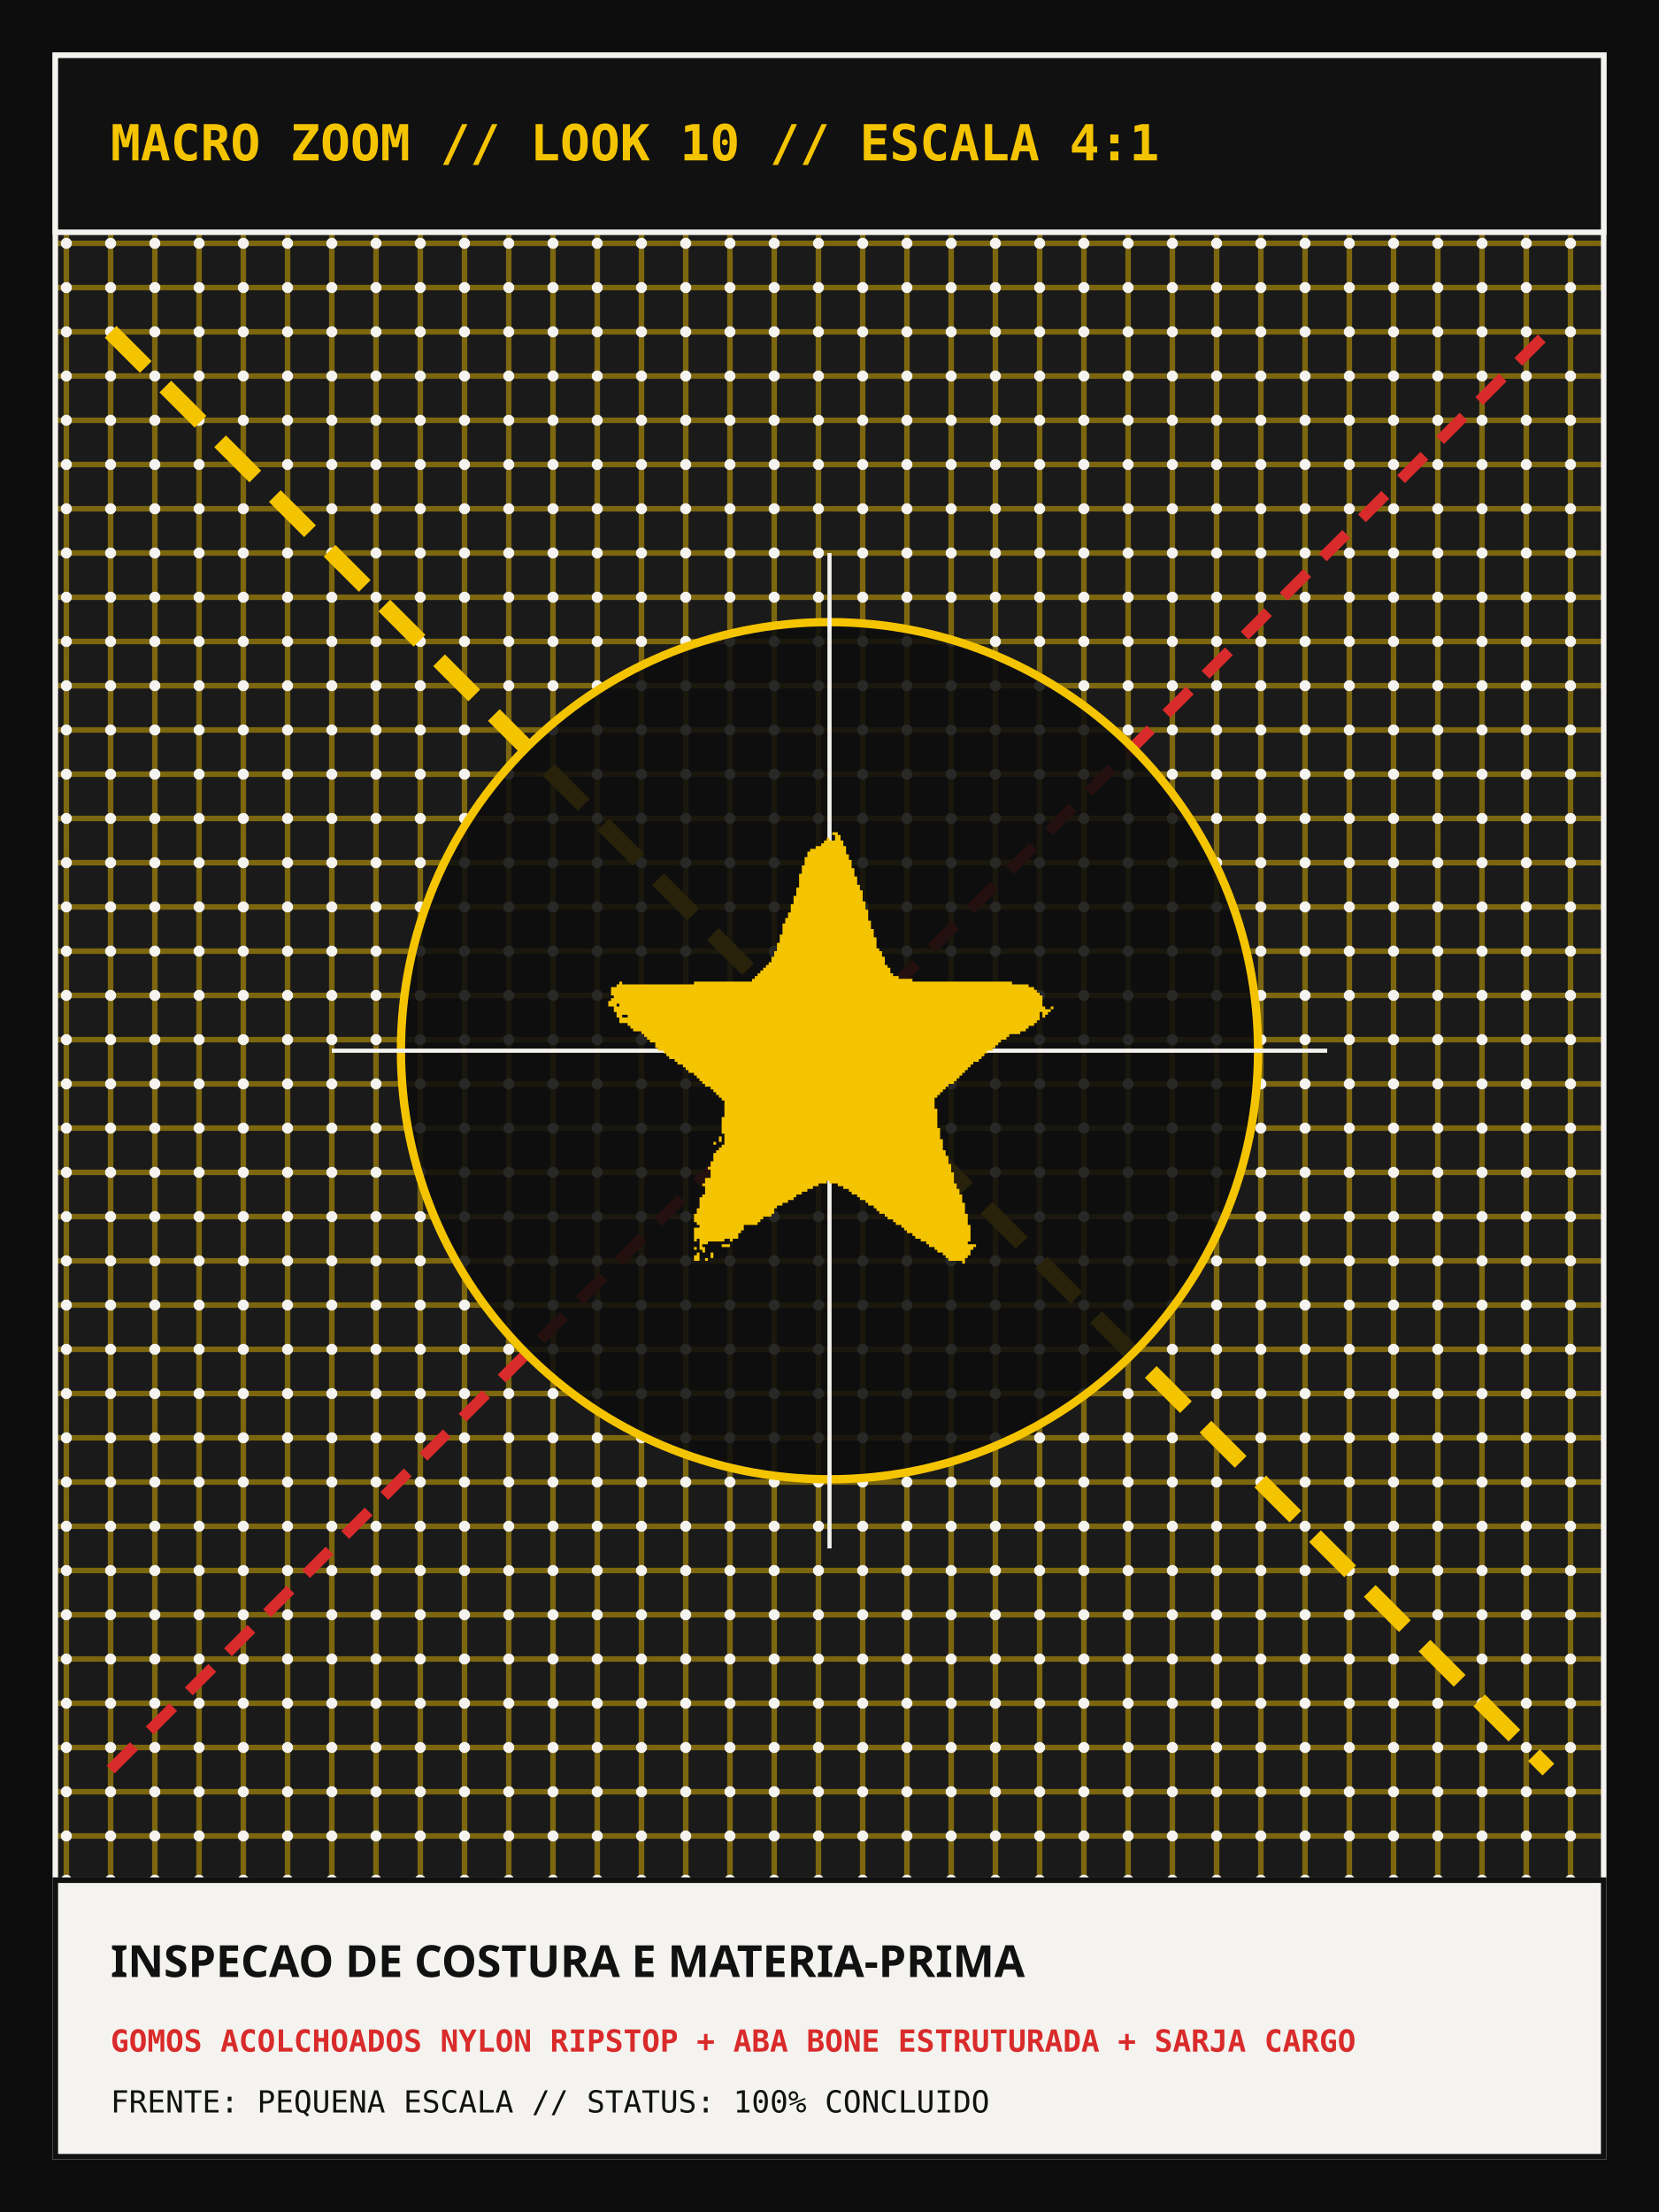
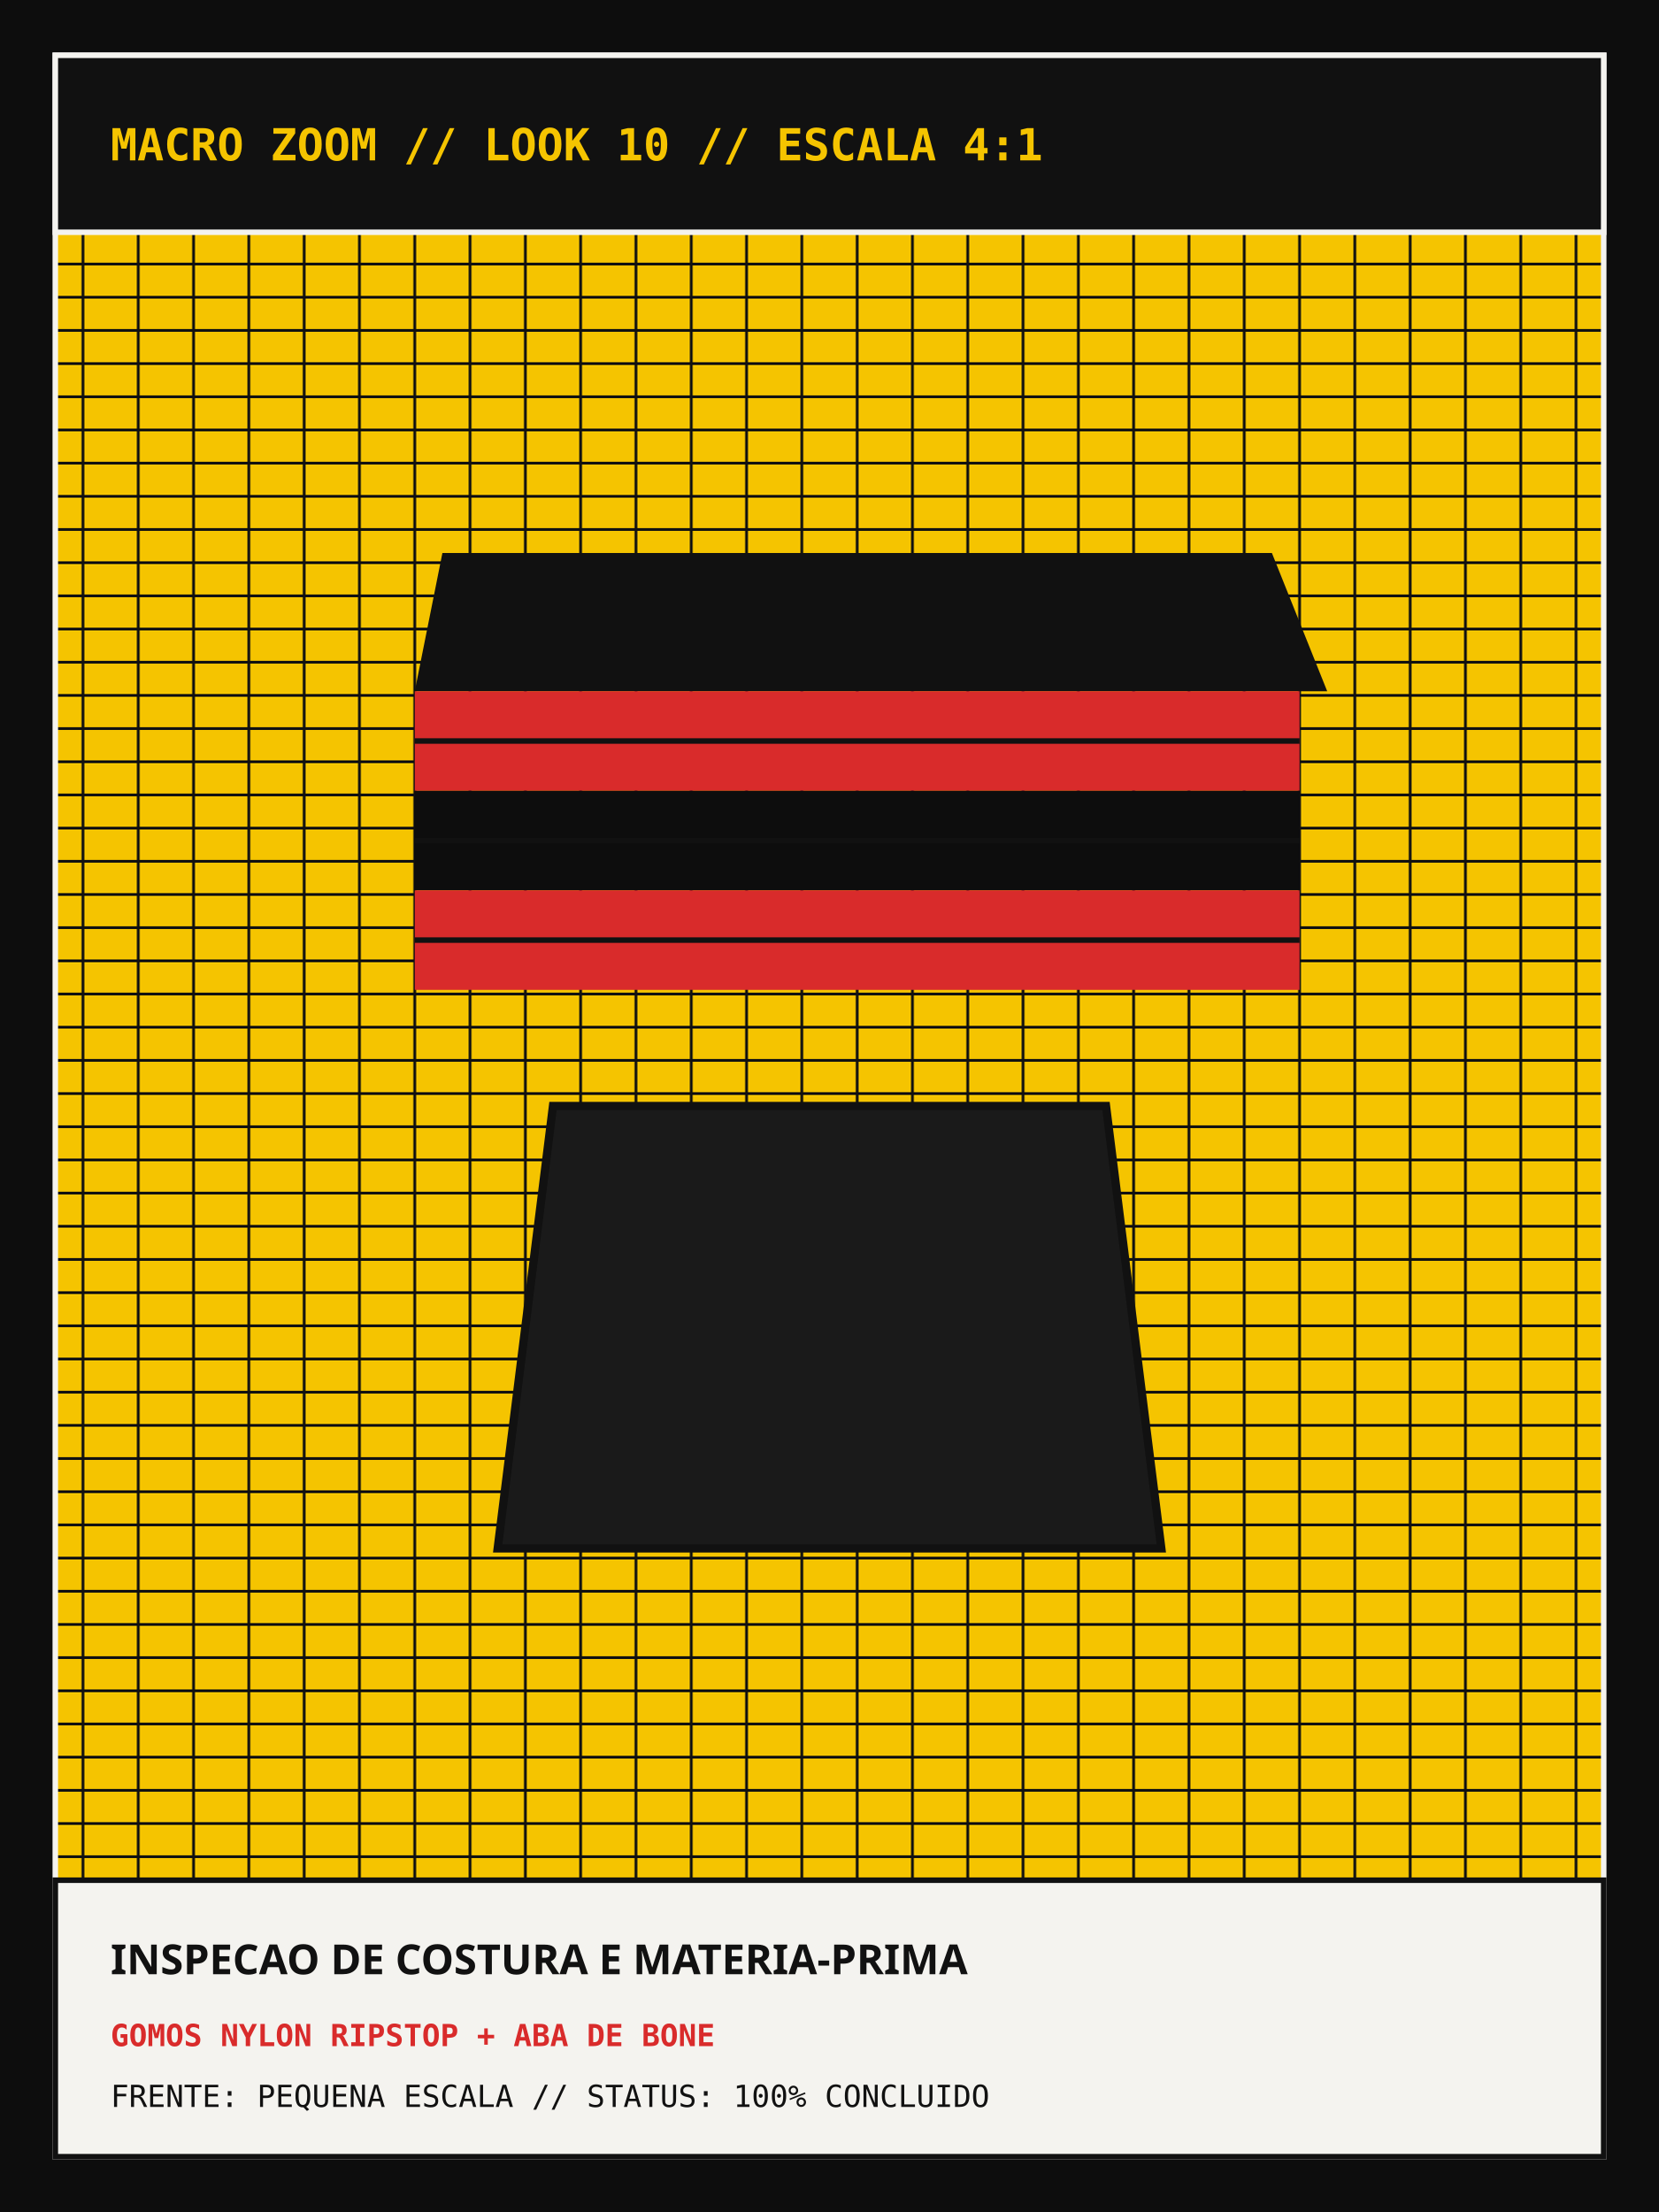
- <svg xmlns="http://www.w3.org/2000/svg" viewBox="0 0 600 800" aria-label="LOOK 10 - JAQUETA PUFFER + BERMUDA CARGO + BONE (Zoom Macro)">
+ <svg xmlns="http://www.w3.org/2000/svg" viewBox="0 0 600 800" aria-label="LOOK 10 macro">
  <defs>
-     <pattern id="weave-10" width="16" height="16" patternUnits="userSpaceOnUse">
-       <rect width="16" height="16" fill="#1A1A1A" />
-       <path d="M0,8 L16,8 M8,0 L8,16" stroke="#F5C400" stroke-width="2" stroke-opacity="0.45" />
-       <circle cx="8" cy="8" r="2" fill="#F4F3EF" />
+     <pattern id="tex-10" width="20" height="12" patternUnits="userSpaceOnUse">
+       <rect width="20" height="12" fill="#F5C400" />
+       <path d="M0,12 H20" stroke="#111111" stroke-width="2" />
+       <path d="M10,0 V12" stroke="#111111" stroke-width="1" />
    </pattern>
  </defs>
  <rect width="600" height="800" fill="#0D0D0D" />
-   <rect x="20" y="20" width="560" height="760" fill="url(#weave-10)" stroke="#F4F3EF" stroke-width="2" />
-   <line x1="40" y1="120" x2="560" y2="640" stroke="#F5C400" stroke-width="6" stroke-dasharray="18,10" />
-   <line x1="40" y1="640" x2="560" y2="120" stroke="#D92B2B" stroke-width="4" stroke-dasharray="12,8" />
-   <circle cx="300" cy="380" r="155" fill="#0D0D0D" fill-opacity="0.88" stroke="#F5C400" stroke-width="3" />
-   <line x1="120" y1="380" x2="480" y2="380" stroke="#F4F3EF" stroke-width="1.5" />
-   <line x1="300" y1="200" x2="300" y2="560" stroke="#F4F3EF" stroke-width="1.5" />
-   <g transform="translate(218, 300) scale(1.0)" fill="#F5C400">
-     <svg viewBox="258 257 163 157" width="163" height="157">
-       <path d="M341,258L343,258L343,259L344,259L344,261L345,261L345,263L346,263L346,266L347,266L347,268L348,268L348,271L349,271L349,274L350,274L350,277L351,277L351,279L352,279L352,283L353,283L353,286L354,286L354,290L355,290L355,293L356,293L356,296L357,296L357,300L358,300L358,301L359,301L359,303L360,303L360,306L361,306L361,307L362,307L362,309L363,309L363,310L365,310L365,311L370,311L370,312L406,312L406,313L412,313L412,314L414,314L414,315L415,315L415,316L416,316L416,317L417,317L417,321L418,321L418,322L420,322L420,323L419,323L419,324L418,324L418,325L417,325L417,323L416,323L416,326L415,326L415,327L414,327L414,328L412,328L412,329L411,329L411,330L409,330L409,331L405,331L405,332L404,332L404,333L402,333L402,334L401,334L401,335L400,335L400,336L399,336L399,337L397,337L397,338L396,338L396,339L395,339L395,340L394,340L394,341L392,341L392,342L391,342L391,343L390,343L390,344L389,344L389,345L388,345L388,346L387,346L387,347L386,347L386,348L385,348L385,349L383,349L383,350L382,350L382,351L381,351L381,352L380,352L380,353L379,353L379,354L378,354L378,358L379,358L379,365L380,365L380,369L381,369L381,373L382,373L382,375L383,375L383,378L384,378L384,381L385,381L385,385L386,385L386,387L387,387L387,389L388,389L388,392L389,392L389,396L390,396L390,400L391,400L391,406L390,406L390,407L393,407L393,408L392,408L392,409L391,409L391,411L390,411L390,412L389,412L389,414L388,414L388,413L383,413L383,412L382,412L382,411L381,411L381,410L379,410L379,409L378,409L378,408L376,408L376,407L375,407L375,406L373,406L373,405L371,405L371,404L370,404L370,403L368,403L368,402L367,402L367,401L366,401L366,400L364,400L364,399L363,399L363,398L361,398L361,397L360,397L360,396L358,396L358,395L357,395L357,394L356,394L356,393L354,393L354,392L353,392L353,391L351,391L351,390L350,390L350,389L348,389L348,388L347,388L347,387L345,387L345,386L343,386L343,385L340,385L340,384L339,384L339,385L336,385L336,386L334,386L334,387L332,387L332,388L330,388L330,389L328,389L328,390L327,390L327,391L325,391L325,392L323,392L323,393L321,393L321,394L320,394L320,396L319,396L319,397L316,397L316,398L315,398L315,399L314,399L314,400L309,400L309,402L308,402L308,403L307,403L307,405L305,405L305,406L304,406L304,405L302,405L302,406L296,406L296,407L294,407L294,408L295,408L295,410L294,410L294,409L293,409L293,405L292,405L292,406L291,406L291,401L293,401L293,400L292,400L292,399L291,399L291,396L292,396L292,394L293,394L293,390L294,390L294,389L295,389L295,386L294,386L294,385L295,385L295,383L297,383L297,380L296,380L296,379L297,379L297,377L298,377L298,374L299,374L299,373L300,373L300,372L301,372L301,371L302,371L302,367L301,367L301,361L302,361L302,355L301,355L301,354L300,354L300,353L299,353L299,352L298,352L298,351L297,351L297,350L295,350L295,349L294,349L294,348L293,348L293,347L292,347L292,346L291,346L291,345L289,345L289,344L288,344L288,343L287,343L287,342L285,342L285,341L284,341L284,340L282,340L282,339L281,339L281,338L280,338L280,337L278,337L278,336L277,336L277,334L275,334L275,333L274,333L274,332L273,332L273,331L272,331L272,330L269,330L269,329L268,329L268,328L267,328L267,327L264,327L264,325L263,325L263,323L262,323L262,321L260,321L260,319L261,319L261,318L262,318L262,317L261,317L261,314L263,314L263,313L264,313L264,312L265,312L265,313L291,313L291,312L312,312L312,311L313,311L313,310L314,310L314,309L315,309L315,308L316,308L316,307L317,307L317,306L318,306L318,305L319,305L319,303L320,303L320,301L321,301L321,298L322,298L322,295L323,295L323,291L324,291L324,289L325,289L325,287L326,287L326,284L327,284L327,281L328,281L328,278L329,278L329,273L330,273L330,270L331,270L331,267L332,267L332,265L333,265L333,264L335,264L335,263L337,263L337,262L338,262L338,261L339,261L339,260L340,260L340,261L342,261L342,259L341,259Z M264,320L263,320L263,321L264,321Z M420,321L421,321L421,322L420,322Z M266,324L265,324L265,325L267,325L267,324Z M300,368L301,368L301,370L300,370L300,369Z M298,370L299,370L299,371L298,371Z M301,407L304,407L304,408L301,408Z M291,408L292,408L292,409L291,409Z M292,410L293,410L293,413L291,413L291,411L292,411Z M297,410L298,410L298,412L297,412L297,411Z M295,412L296,412L296,413L295,413Z" />
-     </svg>
-   </g>
+   <rect x="20" y="20" width="560" height="760" fill="url(#tex-10)" stroke="#F4F3EF" stroke-width="2" />
+   <path d="M160,200 H460 L480,250 H150 Z" fill="#111111" />
+   <rect x="150" y="250" width="320" height="36" fill="#D92B2B" />
+   <rect x="150" y="286" width="320" height="36" fill="#0D0D0D" />
+   <rect x="150" y="322" width="320" height="36" fill="#D92B2B" />
+   <path d="M200,400 H400 L420,560 H180 Z" fill="#1A1A1A" stroke="#111111" stroke-width="3" />
+   <path d="M150,268 H470 M150,304 H470 M150,340 H470" stroke="#111111" stroke-width="2" />
  <rect x="20" y="20" width="560" height="64" fill="#111111" stroke="#F4F3EF" stroke-width="2" />
-   <text x="40" y="58" font-family="Space Mono, monospace" font-weight="700" font-size="18" fill="#F5C400">MACRO ZOOM // LOOK 10 // ESCALA 4:1</text>
+   <text x="40" y="58" font-family="Space Mono, monospace" font-weight="700" font-size="16" fill="#F5C400">MACRO ZOOM // LOOK 10 // ESCALA 4:1</text>
  <rect x="20" y="680" width="560" height="100" fill="#F4F3EF" stroke="#111111" stroke-width="2" />
-   <text x="40" y="715" font-family="Syne, sans-serif" font-weight="800" font-size="16" fill="#111111">INSPECAO DE COSTURA E MATERIA-PRIMA</text>
-   <text x="40" y="742" font-family="Space Mono, monospace" font-weight="700" font-size="11" fill="#D92B2B">GOMOS ACOLCHOADOS NYLON RIPSTOP + ABA BONE ESTRUTURADA + SARJA CARGO</text>
-   <text x="40" y="764" font-family="Space Mono, monospace" font-weight="400" font-size="11" fill="#111111">FRENTE: PEQUENA ESCALA // STATUS: 100% CONCLUIDO</text>
+   <text x="40" y="714" font-family="Syne, sans-serif" font-weight="800" font-size="15" fill="#111111">INSPECAO DE COSTURA E MATERIA-PRIMA</text>
+   <text x="40" y="740" font-family="Space Mono, monospace" font-weight="700" font-size="11" fill="#D92B2B">GOMOS NYLON RIPSTOP + ABA DE BONE</text>
+   <text x="40" y="762" font-family="Space Mono, monospace" font-size="11" fill="#111111">FRENTE: PEQUENA ESCALA // STATUS: 100% CONCLUIDO</text>
</svg>
